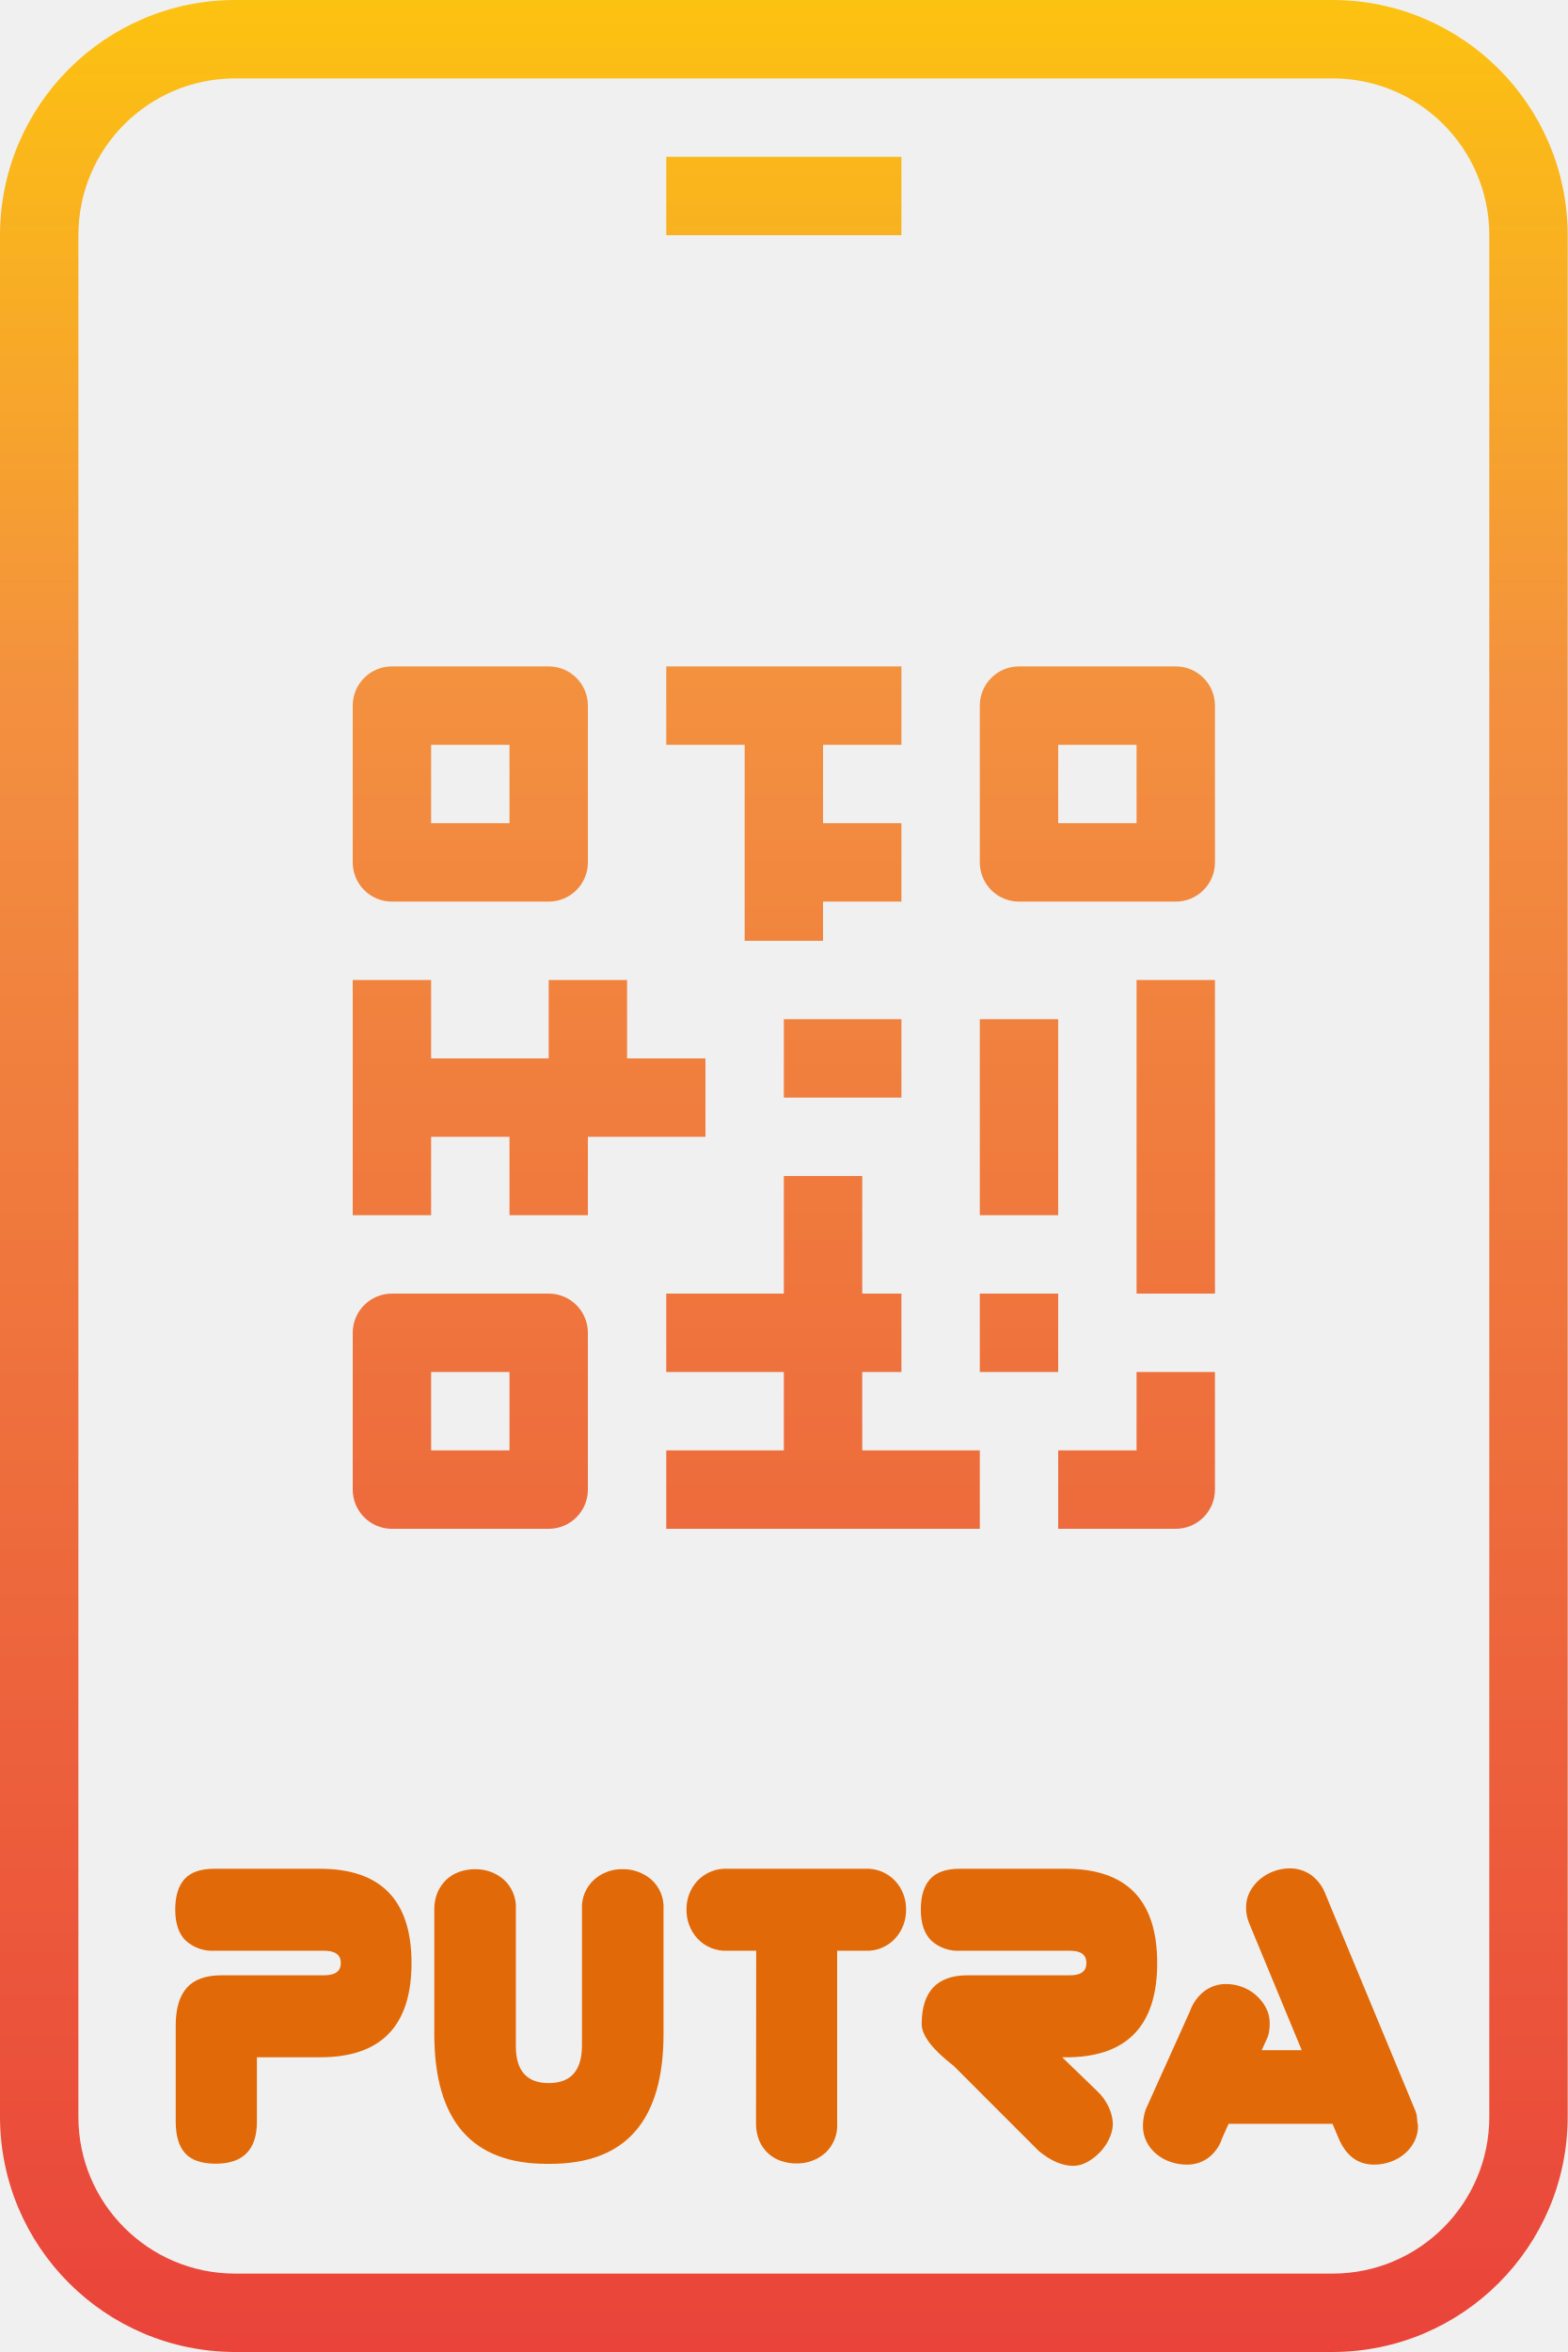
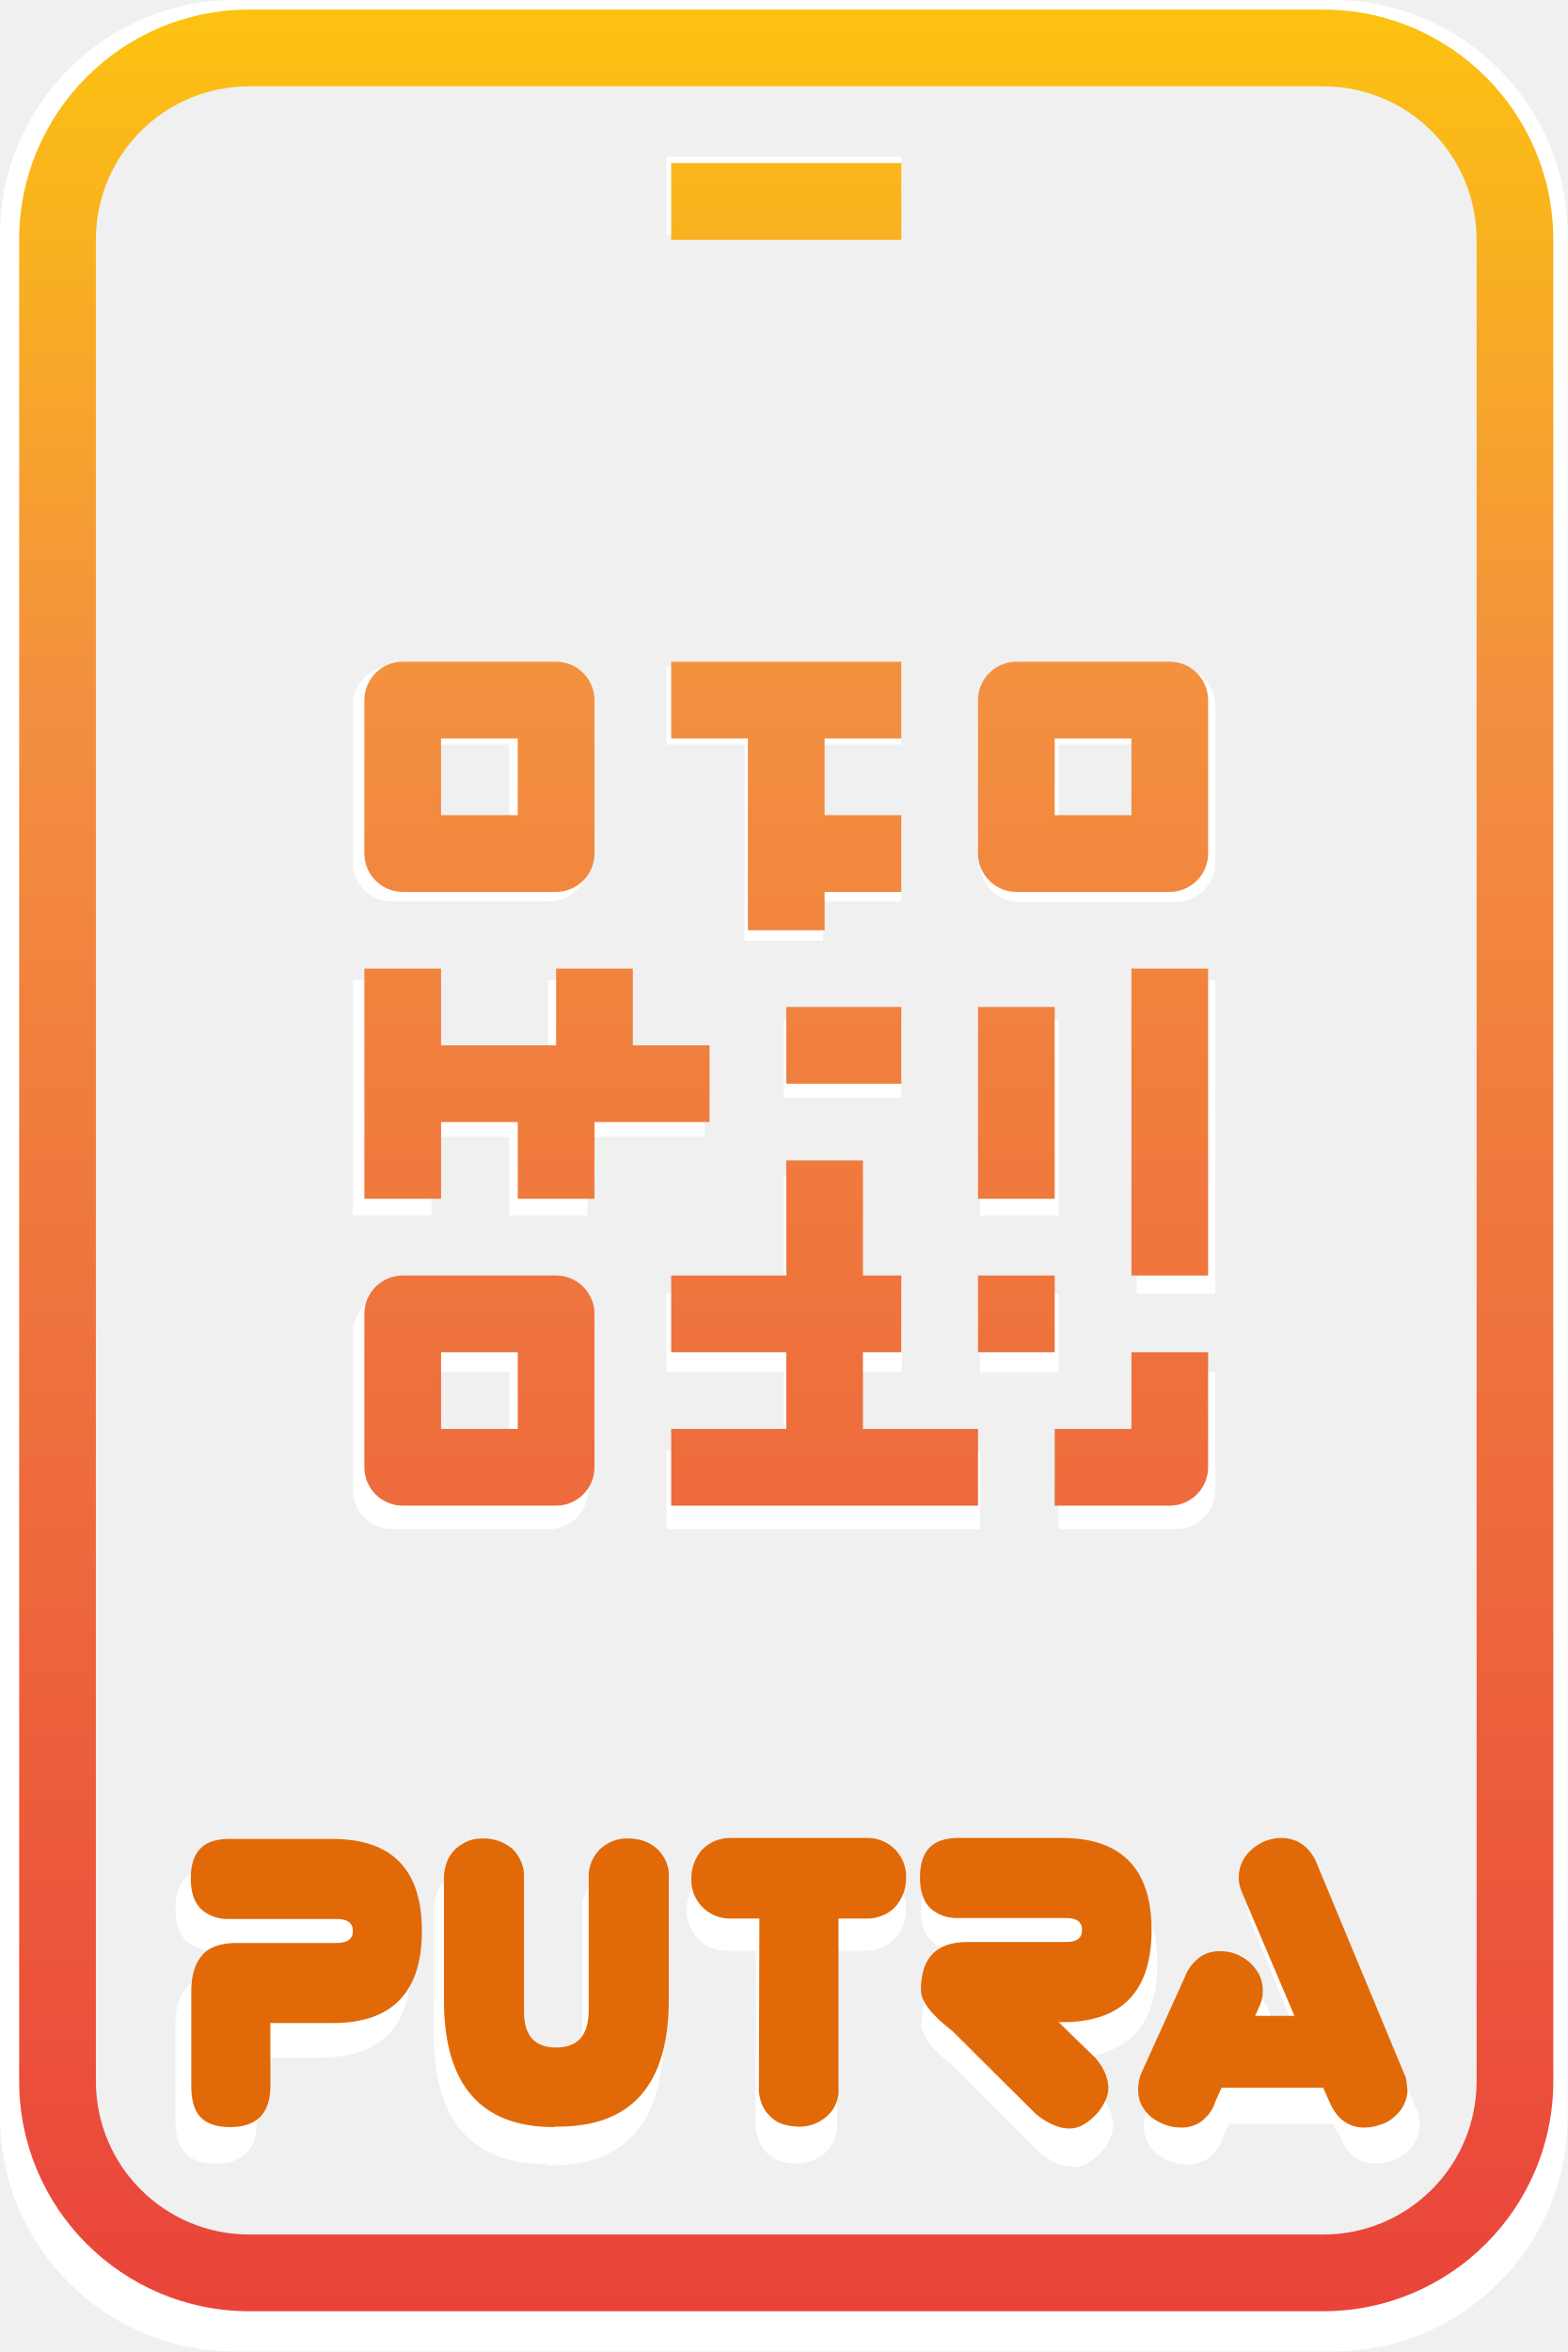
- <svg xmlns="http://www.w3.org/2000/svg" xmlns:xlink="http://www.w3.org/1999/xlink" id="Layer_1" data-name="Layer 1" viewBox="0 0 320 480">
-   <defs>
-     <linearGradient id="linear-gradient" x1="-133.13" y1="680.7" x2="-133.13" y2="745.45" gradientTransform="matrix(8, 0, 0, -8, 1225, 5950)" gradientUnits="userSpaceOnUse">
-       <stop offset="0" stop-color="#e93e3a" />
-       <stop offset="0.35" stop-color="#ed683c" />
-       <stop offset="0.7" stop-color="#f3903f" />
-       <stop offset="1" stop-color="#fdc70c" />
+ <svg xmlns="http://www.w3.org/2000/svg" version="1.1" id="Layer_1" x="0px" y="0px" viewBox="0 0 327 490.5" style="enable-background:new 0 0 327 490.5;" xml:space="preserve">
+   <style type="text/css">
+ 	.st0{fill:#FFFFFF;}
+ 	.st1{fill:url(#SVGID_1_);}
+ 	.st2{fill:url(#SVGID_2_);}
+ 	.st3{fill:url(#SVGID_3_);}
+ 	.st4{fill:url(#SVGID_4_);}
+ 	.st5{fill:url(#SVGID_5_);}
+ 	.st6{fill:url(#SVGID_6_);}
+ 	.st7{fill:url(#SVGID_7_);}
+ 	.st8{fill:url(#SVGID_8_);}
+ 	.st9{fill:url(#SVGID_9_);}
+ 	.st10{fill:url(#SVGID_10_);}
+ 	.st11{fill:url(#SVGID_11_);}
+ 	.st12{fill:url(#SVGID_12_);}
+ 	.st13{fill:url(#SVGID_13_);}
+ 	.st14{fill:#E26907;}
+ </style>
+   <g id="QR_Code-Smartphone-Scan-Code-QR_Scan_1_">
+     <path class="st0" d="M278,0H49C22,0,0,22,0,49v392.4c0,27.1,22,49,49,49H278c27.1,0,49-22,49-49V49C327,22,305,0,278,0z    M310.6,441.5c0,18.1-14.6,32.7-32.7,32.7H49c-18.1,0-32.7-14.6-32.7-32.7V49C16.4,31,31,16.4,49,16.4H278   c18.1,0,32.7,14.6,32.7,32.7V441.5z" />
+     <path class="st0" d="M139,32.7h49V49h-49V32.7z" />
+     <path class="st0" d="M81.8,188h32.7c4.5,0,8.2-3.7,8.2-8.2v-32.7c0-4.5-3.7-8.2-8.2-8.2H81.8c-4.5,0-8.2,3.7-8.2,8.2v32.7   C73.6,184.4,77.2,188,81.8,188z M89.9,155.3h16.3v16.4H89.9V155.3z" />
+     <path class="st0" d="M245.3,139h-32.7c-4.5,0-8.2,3.7-8.2,8.2v32.7c0,4.5,3.7,8.2,8.2,8.2h32.7c4.5,0,8.2-3.7,8.2-8.2v-32.7   C253.4,142.6,249.8,139,245.3,139z M237.1,171.7h-16.3v-16.4h16.3V171.7z" />
+     <path class="st0" d="M122.6,278c0-4.5-3.7-8.2-8.2-8.2H81.8c-4.5,0-8.2,3.7-8.2,8.2v32.7c0,4.5,3.7,8.2,8.2,8.2h32.7   c4.5,0,8.2-3.7,8.2-8.2V278z M106.3,302.5H89.9v-16.4h16.3V302.5z" />
+     <path class="st0" d="M89.9,237.1h16.3v16.4h16.3v-16.4h24.5v-16.3h-16.3v-16.4h-16.4v16.4H89.9v-16.4H73.6v49.1h16.4V237.1z" />
+     <path class="st0" d="M237.1,302.5h-16.3v16.4h24.5c4.5,0,8.2-3.7,8.2-8.2v-24.5h-16.4V302.5z" />
+     <path class="st0" d="M179.9,286.1h8.2v-16.4h-8.2v-24.5h-16.4v24.5H139v16.4h24.5v16.4H139v16.4h65.4v-16.4h-24.5V286.1z" />
+     <path class="st0" d="M237.1,204.4h16.4v65.4h-16.4V204.4z" />
+     <path class="st0" d="M163.5,212.6H188v16.3h-24.5V212.6z" />
+     <path class="st0" d="M204.4,269.8h16.4v16.4h-16.4V269.8z" />
+     <path class="st0" d="M155.3,196.2h16.4V188H188v-16.3h-16.3v-16.4H188V139h-49v16.3h16.3V196.2z" />
+     <path class="st0" d="M204.4,212.6h16.4v40.9h-16.4V212.6z" />
+   </g>
+   <path class="st0" d="M53.6,429v13.4c0,5.8-2.9,8.8-8.6,8.8c-2.9,0-5-0.7-6.4-2.2c-1.3-1.4-2-3.6-2-6.6v-20.1c0-3.5,0.8-6.1,2.3-7.8  c1.5-1.7,4-2.6,7.3-2.6h21.4c2.3,0,3.5-0.8,3.5-2.6s-1.2-2.6-3.5-2.6H44.8c-2.3,0.2-4.5-0.6-6.1-2.1c-1.4-1.4-2.1-3.6-2.1-6.4  c0-2.8,0.6-4.9,1.9-6.4c1.3-1.4,3.4-2.1,6.2-2.1h22c12.8,0,19.1,6.6,19.1,19.7c0,13.1-6.3,19.7-19,19.7H53.6z" />
+   <path class="st0" d="M114,451.3c-15.6,0-23.5-9-23.5-27.1v-25.9c0-1.2,0.2-2.5,0.7-3.6c0.4-1,1.1-1.9,1.9-2.6  c0.8-0.7,1.7-1.3,2.7-1.6c1-0.4,2.2-0.5,3.3-0.5c2.2,0,4.3,0.7,6,2.2c1.8,1.6,2.7,3.9,2.5,6.3v28.5c0,5.1,2.3,7.7,6.9,7.7  c4.6,0,6.9-2.6,6.9-7.7v-28.5c-0.1-2.4,0.8-4.6,2.5-6.2c1.6-1.4,3.7-2.2,5.9-2.2c2.2,0,4.3,0.7,6,2.2c1.8,1.6,2.7,3.9,2.6,6.3v25.9  c0,18.1-7.9,27.1-23.6,27.1H114z" />
+   <path class="st0" d="M157.7,406.8h-5.9c-2.4,0.1-4.7-0.8-6.3-2.6c-1.5-1.7-2.3-3.8-2.3-6c0-2.2,0.8-4.4,2.3-6  c1.6-1.7,3.9-2.7,6.3-2.5h28.6c2.4-0.1,4.7,0.8,6.3,2.5c1.5,1.6,2.3,3.8,2.3,6c0,2.2-0.8,4.4-2.3,6c-1.6,1.8-3.9,2.7-6.3,2.6h-5.8  v35.9c0.2,2.4-0.8,4.7-2.5,6.3c-1.7,1.4-3.8,2.2-6,2.2c-1.1,0-2.2-0.2-3.3-0.5c-1-0.3-1.9-0.9-2.7-1.6c-0.8-0.7-1.4-1.6-1.8-2.6  c-0.5-1.2-0.7-2.4-0.7-3.6L157.7,406.8z" />
+   <path class="st0" d="M198.9,430.9c-4.5-3.5-6.7-6.4-6.7-8.7c0-6.8,3.2-10.2,9.6-10.2h21.4c2.3,0,3.4-0.8,3.4-2.6s-1.1-2.6-3.4-2.6  h-22.9c-2.3,0.2-4.5-0.6-6.1-2.1c-1.4-1.4-2.1-3.6-2.1-6.4c0-2.8,0.6-4.9,1.9-6.4c1.3-1.4,3.4-2.1,6.2-2.1h22.1  c12.7,0,19.1,6.6,19.1,19.7c0,12.8-6,19.3-18.1,19.7h-1.7l7.3,7c1.1,1,1.9,2.2,2.5,3.6c0.5,1,0.7,2.1,0.8,3.2c0,1.1-0.3,2.1-0.7,3.1  c-0.5,1.1-1.1,2-1.9,2.9c-0.8,0.8-1.7,1.5-2.7,2.1c-0.9,0.5-1.9,0.8-3,0.8c-2.3,0-4.6-1-7.2-3.1L198.9,430.9z" />
+   <path class="st0" d="M278,442.9h-21.7l-1.3,3c-0.5,1.7-1.6,3.2-3,4.2c-1.3,0.9-2.8,1.3-4.3,1.3c-1.2,0-2.4-0.2-3.5-0.6  c-1.1-0.4-2.1-0.9-2.9-1.6c-0.9-0.7-1.6-1.6-2-2.6c-0.5-1-0.8-2.2-0.7-3.3c0-1.2,0.2-2.3,0.6-3.4l9.3-20.6c0.6-1.7,1.7-3.2,3.1-4.3  c1.3-0.9,2.8-1.4,4.4-1.4c1.2,0,2.3,0.2,3.4,0.6c1.1,0.4,2,1,2.9,1.7c0.8,0.7,1.5,1.6,2,2.6c0.5,1,0.8,2.2,0.8,3.3  c0,0.5,0,1.1-0.1,1.6c-0.1,0.6-0.3,1.2-0.5,1.7l-1,2.2h8.3l-10.9-26.4c-0.4-1-0.7-2.2-0.7-3.3c0-1.1,0.3-2.3,0.8-3.3  c0.5-1,1.2-1.8,2-2.6c1.8-1.5,4-2.3,6.3-2.3c1.6,0,3.1,0.5,4.4,1.3c1.4,1.1,2.5,2.5,3.1,4.2l18.6,44.8c0.3,0.6,0.4,1.2,0.5,1.8  c0,0.5,0.1,1.1,0.2,1.6c0,1.1-0.3,2.3-0.8,3.3c-0.5,1-1.2,1.9-2,2.6c-0.9,0.7-1.9,1.3-2.9,1.6c-1.1,0.4-2.2,0.6-3.4,0.6  c-3.4,0-5.9-1.8-7.4-5.5L278,442.9z" />
+   <g id="QR_Code-Smartphone-Scan-Code-QR_Scan">
+     <linearGradient id="SVGID_1_" gradientUnits="userSpaceOnUse" x1="-275.25" y1="-200.825" x2="-275.25" y2="-265.575" gradientTransform="matrix(8 0 0 8 2366 2113)">
+       <stop offset="0" style="stop-color:#E93E3A" />
+       <stop offset="0.35" style="stop-color:#ED683C" />
+       <stop offset="0.7" style="stop-color:#F3903F" />
+       <stop offset="1" style="stop-color:#FDC70C" />
    </linearGradient>
-     <linearGradient id="linear-gradient-3" x1="-141.13" y1="680.7" x2="-141.13" y2="745.45" xlink:href="#linear-gradient" />
-     <linearGradient id="linear-gradient-4" x1="-125.13" y1="680.7" x2="-125.13" y2="745.45" xlink:href="#linear-gradient" />
-     <linearGradient id="linear-gradient-6" x1="-139.63" y1="680.7" x2="-139.63" y2="745.45" xlink:href="#linear-gradient" />
-     <linearGradient id="linear-gradient-7" x1="-124.13" y1="680.7" x2="-124.13" y2="745.45" xlink:href="#linear-gradient" />
-     <linearGradient id="linear-gradient-8" x1="-132.13" y1="680.7" x2="-132.13" y2="745.45" xlink:href="#linear-gradient" />
-     <linearGradient id="linear-gradient-9" x1="-123.13" y1="680.7" x2="-123.13" y2="745.45" xlink:href="#linear-gradient" />
-     <linearGradient id="linear-gradient-10" x1="-131.63" y1="680.7" x2="-131.63" y2="745.45" xlink:href="#linear-gradient" />
-     <linearGradient id="linear-gradient-11" x1="-127.13" y1="680.7" x2="-127.13" y2="745.45" xlink:href="#linear-gradient" />
-   </defs>
-   <g id="QR_Code-Smartphone-Scan-Code-QR_Scan" data-name="QR Code-Smartphone-Scan-Code-QR Scan">
-     <path d="M272,0H48A48.05,48.05,0,0,0,0,48V432a48.05,48.05,0,0,0,48,48H272a48.05,48.05,0,0,0,48-48V48A48.05,48.05,0,0,0,272,0Zm32,432a32,32,0,0,1-32,32H48a32,32,0,0,1-32-32V48A32,32,0,0,1,48,16H272a32,32,0,0,1,32,32Z" style="fill:url(#linear-gradient)" />
-     <path d="M136,32h48V48H136Z" style="fill:url(#linear-gradient)" />
-     <path d="M80,184h32a8,8,0,0,0,8-8V144a8,8,0,0,0-8-8H80a8,8,0,0,0-8,8v32A8,8,0,0,0,80,184Zm8-32h16v16H88Z" style="fill:url(#linear-gradient-3)" />
-     <path d="M240,136H208a8,8,0,0,0-8,8v32a8,8,0,0,0,8,8h32a8,8,0,0,0,8-8V144A8,8,0,0,0,240,136Zm-8,32H216V152h16Z" style="fill:url(#linear-gradient-4)" />
-     <path d="M120,272a8,8,0,0,0-8-8H80a8,8,0,0,0-8,8v32a8,8,0,0,0,8,8h32a8,8,0,0,0,8-8Zm-16,24H88V280h16Z" style="fill:url(#linear-gradient-3)" />
-     <path d="M88,232h16v16h16V232h24V216H128V200H112v16H88V200H72v48H88Z" style="fill:url(#linear-gradient-6)" />
-     <path d="M232,296H216v16h24a8,8,0,0,0,8-8V280H232Z" style="fill:url(#linear-gradient-7)" />
-     <path d="M176,280h8V264h-8V240H160v24H136v16h24v16H136v16h64V296H176Z" style="fill:url(#linear-gradient-8)" />
-     <path d="M232,200h16v64H232Z" style="fill:url(#linear-gradient-9)" />
-     <path d="M160,208h24v16H160Z" style="fill:url(#linear-gradient-10)" />
-     <path d="M200,264h16v16H200Z" style="fill:url(#linear-gradient-11)" />
-     <path d="M152,192h16v-8h16V168H168V152h16V136H136v16h16Z" style="fill:url(#linear-gradient)" />
-     <path d="M200,208h16v40H200Z" style="fill:url(#linear-gradient-11)" />
+     <path class="st1" d="M276,2H52C25.5,2,4,23.5,4,50v384c0,26.5,21.5,48,48,48h224c26.5,0,48-21.5,48-48V50C324,23.5,302.5,2,276,2z    M308,434c0,17.7-14.3,32-32,32H52c-17.7,0-32-14.3-32-32V50c0-17.7,14.3-32,32-32h224c17.7,0,32,14.3,32,32V434z" />
+     <linearGradient id="SVGID_2_" gradientUnits="userSpaceOnUse" x1="-275.25" y1="-200.825" x2="-275.25" y2="-265.575" gradientTransform="matrix(8 0 0 8 2366 2113)">
+       <stop offset="0" style="stop-color:#E93E3A" />
+       <stop offset="0.35" style="stop-color:#ED683C" />
+       <stop offset="0.7" style="stop-color:#F3903F" />
+       <stop offset="1" style="stop-color:#FDC70C" />
+     </linearGradient>
+     <path class="st2" d="M140,34h48v16h-48V34z" />
+     <linearGradient id="SVGID_3_" gradientUnits="userSpaceOnUse" x1="-283.25" y1="-200.825" x2="-283.25" y2="-265.575" gradientTransform="matrix(8 0 0 8 2366 2113)">
+       <stop offset="0" style="stop-color:#E93E3A" />
+       <stop offset="0.35" style="stop-color:#ED683C" />
+       <stop offset="0.7" style="stop-color:#F3903F" />
+       <stop offset="1" style="stop-color:#FDC70C" />
+     </linearGradient>
+     <path class="st3" d="M84,186h32c4.4,0,8-3.6,8-8v-32c0-4.4-3.6-8-8-8H84c-4.4,0-8,3.6-8,8v32C76,182.4,79.6,186,84,186z M92,154h16   v16H92V154z" />
+     <linearGradient id="SVGID_4_" gradientUnits="userSpaceOnUse" x1="-267.25" y1="-200.825" x2="-267.25" y2="-265.575" gradientTransform="matrix(8 0 0 8 2366 2113)">
+       <stop offset="0" style="stop-color:#E93E3A" />
+       <stop offset="0.35" style="stop-color:#ED683C" />
+       <stop offset="0.7" style="stop-color:#F3903F" />
+       <stop offset="1" style="stop-color:#FDC70C" />
+     </linearGradient>
+     <path class="st4" d="M244,138h-32c-4.4,0-8,3.6-8,8v32c0,4.4,3.6,8,8,8h32c4.4,0,8-3.6,8-8v-32C252,141.6,248.4,138,244,138z    M236,170h-16v-16h16V170z" />
+     <linearGradient id="SVGID_5_" gradientUnits="userSpaceOnUse" x1="-283.25" y1="-200.825" x2="-283.25" y2="-265.575" gradientTransform="matrix(8 0 0 8 2366 2113)">
+       <stop offset="0" style="stop-color:#E93E3A" />
+       <stop offset="0.35" style="stop-color:#ED683C" />
+       <stop offset="0.7" style="stop-color:#F3903F" />
+       <stop offset="1" style="stop-color:#FDC70C" />
+     </linearGradient>
+     <path class="st5" d="M124,274c0-4.4-3.6-8-8-8H84c-4.4,0-8,3.6-8,8v32c0,4.4,3.6,8,8,8h32c4.4,0,8-3.6,8-8V274z M108,298H92v-16h16   V298z" />
+     <linearGradient id="SVGID_6_" gradientUnits="userSpaceOnUse" x1="-281.75" y1="-200.825" x2="-281.75" y2="-265.575" gradientTransform="matrix(8 0 0 8 2366 2113)">
+       <stop offset="0" style="stop-color:#E93E3A" />
+       <stop offset="0.35" style="stop-color:#ED683C" />
+       <stop offset="0.7" style="stop-color:#F3903F" />
+       <stop offset="1" style="stop-color:#FDC70C" />
+     </linearGradient>
+     <path class="st6" d="M92,234h16v16h16v-16h24v-16h-16v-16h-16v16H92v-16H76v48h16V234z" />
+     <linearGradient id="SVGID_7_" gradientUnits="userSpaceOnUse" x1="-266.25" y1="-200.825" x2="-266.25" y2="-265.575" gradientTransform="matrix(8 0 0 8 2366 2113)">
+       <stop offset="0" style="stop-color:#E93E3A" />
+       <stop offset="0.35" style="stop-color:#ED683C" />
+       <stop offset="0.7" style="stop-color:#F3903F" />
+       <stop offset="1" style="stop-color:#FDC70C" />
+     </linearGradient>
+     <path class="st7" d="M236,298h-16v16h24c4.4,0,8-3.6,8-8v-24h-16V298z" />
+     <linearGradient id="SVGID_8_" gradientUnits="userSpaceOnUse" x1="-274.25" y1="-200.825" x2="-274.25" y2="-265.575" gradientTransform="matrix(8 0 0 8 2366 2113)">
+       <stop offset="0" style="stop-color:#E93E3A" />
+       <stop offset="0.35" style="stop-color:#ED683C" />
+       <stop offset="0.7" style="stop-color:#F3903F" />
+       <stop offset="1" style="stop-color:#FDC70C" />
+     </linearGradient>
+     <path class="st8" d="M180,282h8v-16h-8v-24h-16v24h-24v16h24v16h-24v16h64v-16h-24V282z" />
+     <linearGradient id="SVGID_9_" gradientUnits="userSpaceOnUse" x1="-265.25" y1="-200.825" x2="-265.25" y2="-265.575" gradientTransform="matrix(8 0 0 8 2366 2113)">
+       <stop offset="0" style="stop-color:#E93E3A" />
+       <stop offset="0.35" style="stop-color:#ED683C" />
+       <stop offset="0.7" style="stop-color:#F3903F" />
+       <stop offset="1" style="stop-color:#FDC70C" />
+     </linearGradient>
+     <path class="st9" d="M236,202h16v64h-16V202z" />
+     <linearGradient id="SVGID_10_" gradientUnits="userSpaceOnUse" x1="-273.75" y1="-200.825" x2="-273.75" y2="-265.575" gradientTransform="matrix(8 0 0 8 2366 2113)">
+       <stop offset="0" style="stop-color:#E93E3A" />
+       <stop offset="0.35" style="stop-color:#ED683C" />
+       <stop offset="0.7" style="stop-color:#F3903F" />
+       <stop offset="1" style="stop-color:#FDC70C" />
+     </linearGradient>
+     <path class="st10" d="M164,210h24v16h-24V210z" />
+     <linearGradient id="SVGID_11_" gradientUnits="userSpaceOnUse" x1="-269.25" y1="-200.825" x2="-269.25" y2="-265.575" gradientTransform="matrix(8 0 0 8 2366 2113)">
+       <stop offset="0" style="stop-color:#E93E3A" />
+       <stop offset="0.35" style="stop-color:#ED683C" />
+       <stop offset="0.7" style="stop-color:#F3903F" />
+       <stop offset="1" style="stop-color:#FDC70C" />
+     </linearGradient>
+     <path class="st11" d="M204,266h16v16h-16V266z" />
+     <linearGradient id="SVGID_12_" gradientUnits="userSpaceOnUse" x1="-275.25" y1="-200.825" x2="-275.25" y2="-265.575" gradientTransform="matrix(8 0 0 8 2366 2113)">
+       <stop offset="0" style="stop-color:#E93E3A" />
+       <stop offset="0.35" style="stop-color:#ED683C" />
+       <stop offset="0.7" style="stop-color:#F3903F" />
+       <stop offset="1" style="stop-color:#FDC70C" />
+     </linearGradient>
+     <path class="st12" d="M156,194h16v-8h16v-16h-16v-16h16v-16h-48v16h16V194z" />
+     <linearGradient id="SVGID_13_" gradientUnits="userSpaceOnUse" x1="-269.25" y1="-200.825" x2="-269.25" y2="-265.575" gradientTransform="matrix(8 0 0 8 2366 2113)">
+       <stop offset="0" style="stop-color:#E93E3A" />
+       <stop offset="0.35" style="stop-color:#ED683C" />
+       <stop offset="0.7" style="stop-color:#F3903F" />
+       <stop offset="1" style="stop-color:#FDC70C" />
+     </linearGradient>
+     <path class="st13" d="M204,210h16v40h-16V210z" />
  </g>
-   <path d="M52.44,419.85V433q0,8.57-8.41,8.57c-2.85,0-4.93-.7-6.22-2.11s-1.94-3.55-1.94-6.46V413.31c0-3.4.76-5.94,2.26-7.64s3.88-2.55,7.12-2.55H66.18c2.26,0,3.39-.83,3.39-2.5s-1.13-2.51-3.39-2.51H43.87a8.1,8.1,0,0,1-6-2.1q-2.1-2.1-2.1-6.3c0-2.75.63-4.82,1.9-6.23s3.3-2.1,6.1-2.1h21.5Q84,381.38,84,400.62T65.37,419.85Z" style="fill:#e26907" />
-   <path d="M111.6,441.6q-22.95,0-22.95-26.51V389.71a8.8,8.8,0,0,1,.68-3.56,8,8,0,0,1,1.82-2.58A7.49,7.49,0,0,1,93.78,382a9.57,9.57,0,0,1,3.19-.53,8.73,8.73,0,0,1,5.86,2.11,7.62,7.62,0,0,1,2.47,6.14v27.88q0,7.52,6.71,7.52t6.78-7.52V389.71a7.65,7.65,0,0,1,2.47-6.1,8.53,8.53,0,0,1,5.78-2.15,8.91,8.91,0,0,1,5.9,2.11,7.55,7.55,0,0,1,2.5,6.14v25.38q0,26.51-23.11,26.51Z" style="fill:#e26907" />
-   <path d="M154.36,398.11h-5.82a7.85,7.85,0,0,1-6.19-2.5,8.61,8.61,0,0,1-2.22-5.9,8.46,8.46,0,0,1,2.22-5.86,7.93,7.93,0,0,1,6.19-2.47h28a7.91,7.91,0,0,1,6.18,2.47,8.43,8.43,0,0,1,2.23,5.86,8.58,8.58,0,0,1-2.23,5.9,7.82,7.82,0,0,1-6.18,2.5h-5.66v35.16a7.62,7.62,0,0,1-2.46,6.14,8.72,8.72,0,0,1-5.86,2.11,9.53,9.53,0,0,1-3.19-.53,7.4,7.4,0,0,1-2.63-1.58,7.31,7.31,0,0,1-1.78-2.58,9.16,9.16,0,0,1-.64-3.56Z" style="fill:#e26907" />
-   <path d="M194.69,421.63q-6.56-5.08-6.55-8.56,0-9.94,9.37-9.95h20.94c2.21,0,3.31-.83,3.31-2.5s-1.1-2.51-3.31-2.51H196.06a8.08,8.08,0,0,1-6-2.1q-2.1-2.1-2.1-6.3c0-2.75.63-4.82,1.9-6.23s3.3-2.1,6.1-2.1h21.58q18.66,0,18.67,19.24,0,18.75-17.7,19.23h-1.7l7.11,6.87a10.24,10.24,0,0,1,2.47,3.48,8.62,8.62,0,0,1,.77,3.15,7.26,7.26,0,0,1-.69,3,10,10,0,0,1-1.86,2.79,10.59,10.59,0,0,1-2.63,2.06,5.94,5.94,0,0,1-2.91.81q-3.32,0-7-3Z" style="fill:#e26907" />
-   <path d="M272,433.43H250.78l-1.3,2.91a8.21,8.21,0,0,1-2.95,4.12,7.3,7.3,0,0,1-4.24,1.3,10.15,10.15,0,0,1-3.4-.57,8.93,8.93,0,0,1-2.86-1.61,7.66,7.66,0,0,1-2-2.51,7.07,7.07,0,0,1-.73-3.23,10.66,10.66,0,0,1,.56-3.32l9.06-20.12a8.75,8.75,0,0,1,3.07-4.16,7.38,7.38,0,0,1,4.28-1.34,9.2,9.2,0,0,1,3.31.61,8.69,8.69,0,0,1,2.83,1.7,8.93,8.93,0,0,1,2,2.54,6.73,6.73,0,0,1,.77,3.23,11.24,11.24,0,0,1-.12,1.58,5.61,5.61,0,0,1-.52,1.66l-1,2.18h8.17L255,392.54a8.3,8.3,0,0,1-.65-3.24,6.85,6.85,0,0,1,.77-3.23,8.49,8.49,0,0,1,2-2.5,9.59,9.59,0,0,1,6.14-2.27,7.55,7.55,0,0,1,4.29,1.3,8.61,8.61,0,0,1,3.07,4.12l18.18,43.8a4.82,4.82,0,0,1,.45,1.74,8.52,8.52,0,0,0,.2,1.58,6.85,6.85,0,0,1-.77,3.23,8.2,8.2,0,0,1-2,2.51,9,9,0,0,1-2.87,1.61,9.89,9.89,0,0,1-3.31.57q-5,0-7.28-5.42Z" style="fill:#e26907" />
+   <path class="st14" d="M56.4,421.9V435c0,5.7-2.8,8.6-8.4,8.6c-2.8,0-4.9-0.7-6.2-2.1s-1.9-3.5-1.9-6.5v-19.7c0-3.4,0.8-5.9,2.3-7.6  s3.9-2.5,7.1-2.5h20.9c2.3,0,3.4-0.8,3.4-2.5s-1.1-2.5-3.4-2.5H47.9c-2.2,0.1-4.4-0.6-6-2.1c-1.4-1.4-2.1-3.5-2.1-6.3  c0-2.8,0.6-4.8,1.9-6.2s3.3-2.1,6.1-2.1h21.5c12.5,0,18.7,6.4,18.7,19.2s-6.2,19.2-18.6,19.2H56.4z" />
+   <path class="st14" d="M115.6,443.6c-15.3,0-23-8.8-23-26.5v-25.4c0-1.2,0.2-2.4,0.7-3.6c0.4-1,1-1.8,1.8-2.6  c0.8-0.7,1.7-1.2,2.6-1.6c1-0.4,2.1-0.5,3.2-0.5c2.1,0,4.2,0.7,5.9,2.1c1.7,1.6,2.6,3.8,2.5,6.1v27.9c0,5,2.2,7.5,6.7,7.5  c4.5,0,6.7-2.5,6.8-7.5v-27.9c-0.1-2.3,0.8-4.5,2.5-6.1c1.6-1.4,3.7-2.2,5.8-2.1c2.2,0,4.3,0.7,5.9,2.1c1.7,1.6,2.7,3.8,2.5,6.1  v25.4c0,17.7-7.7,26.5-23.1,26.5H115.6z" />
+   <path class="st14" d="M158.4,400.1h-5.8c-2.3,0.1-4.6-0.8-6.2-2.5c-1.5-1.6-2.3-3.7-2.2-5.9c0-2.2,0.8-4.3,2.2-5.9  c1.6-1.7,3.9-2.6,6.2-2.5h28c2.3-0.1,4.6,0.8,6.2,2.5c1.5,1.6,2.3,3.7,2.2,5.9c0,2.2-0.8,4.3-2.2,5.9c-1.6,1.7-3.9,2.6-6.2,2.5h-5.7  v35.2c0.2,2.3-0.7,4.6-2.5,6.1c-1.6,1.4-3.7,2.2-5.9,2.1c-1.1,0-2.2-0.2-3.2-0.5c-1-0.3-1.9-0.9-2.6-1.6c-0.8-0.7-1.4-1.6-1.8-2.6  c-0.4-1.1-0.7-2.3-0.6-3.6L158.4,400.1z" />
+   <path class="st14" d="M198.7,423.6c-4.4-3.4-6.6-6.2-6.6-8.6c0-6.6,3.1-9.9,9.4-10h20.9c2.2,0,3.3-0.8,3.3-2.5s-1.1-2.5-3.3-2.5  h-22.4c-2.2,0.1-4.4-0.6-6-2.1c-1.4-1.4-2.1-3.5-2.1-6.3c0-2.8,0.6-4.8,1.9-6.2s3.3-2.1,6.1-2.1h21.6c12.4,0,18.7,6.4,18.7,19.2  c0,12.5-5.9,18.9-17.7,19.2h-1.7l7.1,6.9c1.1,1,1.9,2.2,2.5,3.5c0.5,1,0.7,2.1,0.8,3.1c0,1-0.2,2.1-0.7,3c-0.5,1-1.1,2-1.9,2.8  c-0.8,0.8-1.6,1.5-2.6,2.1c-0.9,0.5-1.9,0.8-2.9,0.8c-2.2,0-4.5-1-7-3L198.7,423.6z" />
+   <path class="st14" d="M276,435.4h-21.2l-1.3,2.9c-0.5,1.7-1.6,3.1-2.9,4.1c-1.2,0.9-2.7,1.3-4.2,1.3c-1.2,0-2.3-0.2-3.4-0.6  c-1-0.4-2-0.9-2.9-1.6c-0.8-0.7-1.5-1.5-2-2.5c-0.5-1-0.7-2.1-0.7-3.2c0-1.1,0.2-2.3,0.6-3.3l9.1-20.1c0.6-1.7,1.7-3.1,3.1-4.2  c1.3-0.9,2.7-1.3,4.3-1.3c1.1,0,2.3,0.2,3.3,0.6c1,0.4,2,1,2.8,1.7c0.8,0.7,1.5,1.6,2,2.5c0.5,1,0.8,2.1,0.8,3.2  c0,0.5,0,1.1-0.1,1.6c-0.1,0.6-0.3,1.1-0.5,1.7l-1,2.2h8.2L259,394.5c-0.4-1-0.7-2.1-0.6-3.2c0-1.1,0.3-2.2,0.8-3.2  c0.5-1,1.2-1.8,2-2.5c1.7-1.5,3.9-2.3,6.1-2.3c1.5,0,3,0.4,4.3,1.3c1.4,1,2.5,2.5,3.1,4.1l18.2,43.8c0.3,0.5,0.4,1.1,0.5,1.7  c0,0.5,0.1,1.1,0.2,1.6c0,1.1-0.3,2.2-0.8,3.2c-0.5,1-1.2,1.8-2,2.5c-0.8,0.7-1.8,1.3-2.9,1.6c-1.1,0.4-2.2,0.6-3.3,0.6  c-3.3,0-5.8-1.8-7.3-5.4L276,435.4z" />
</svg>
